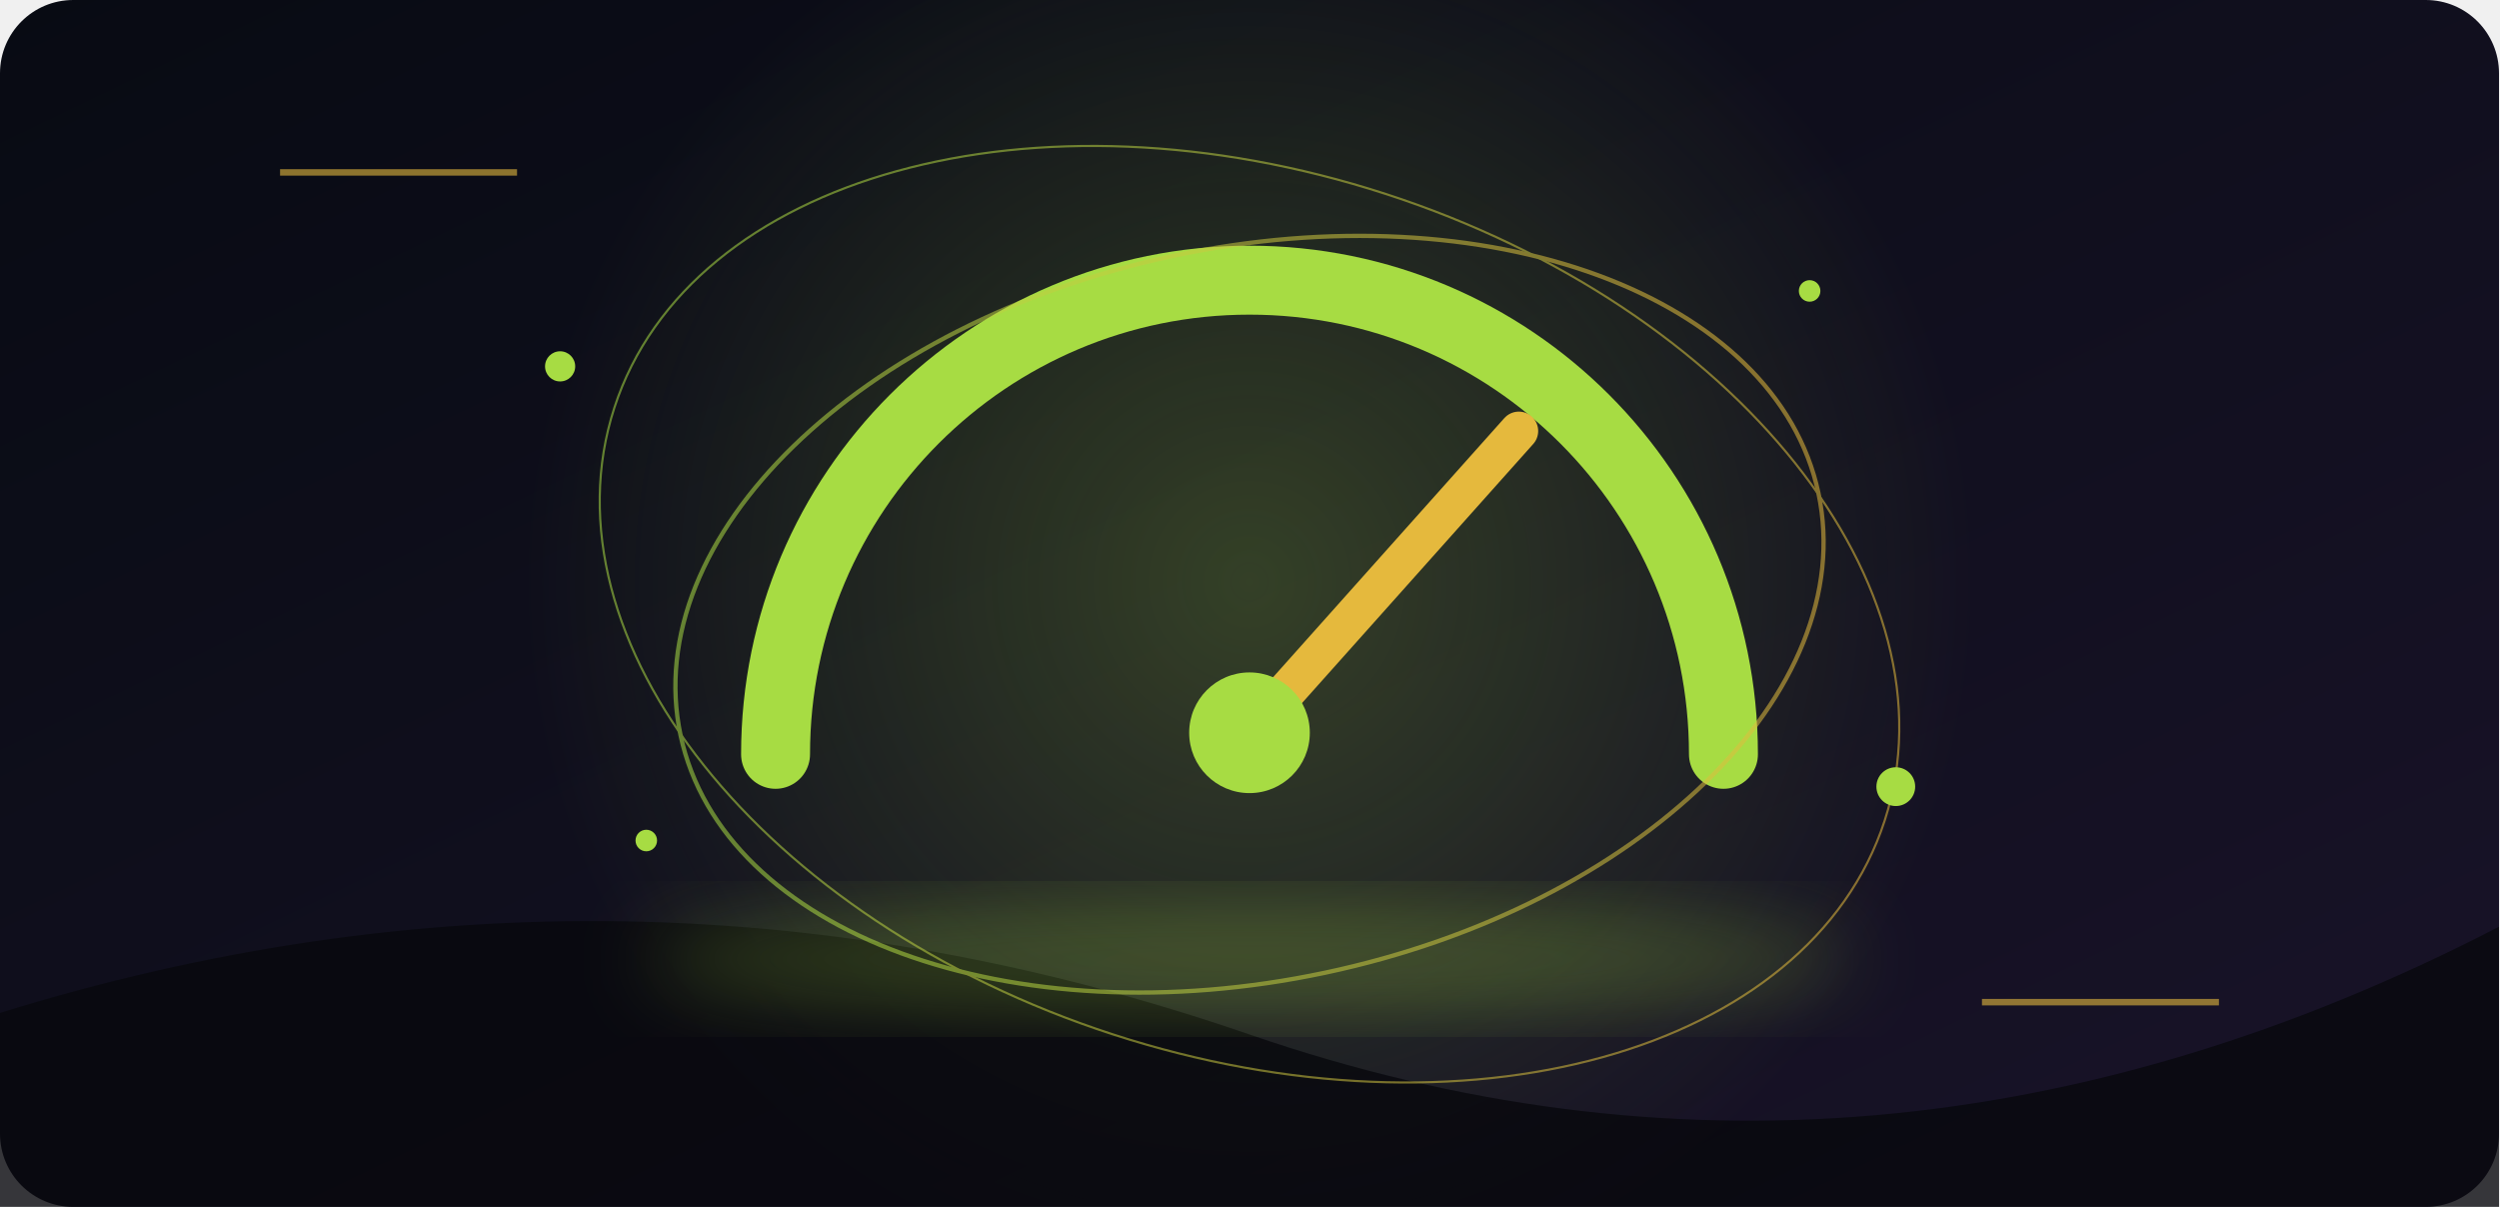
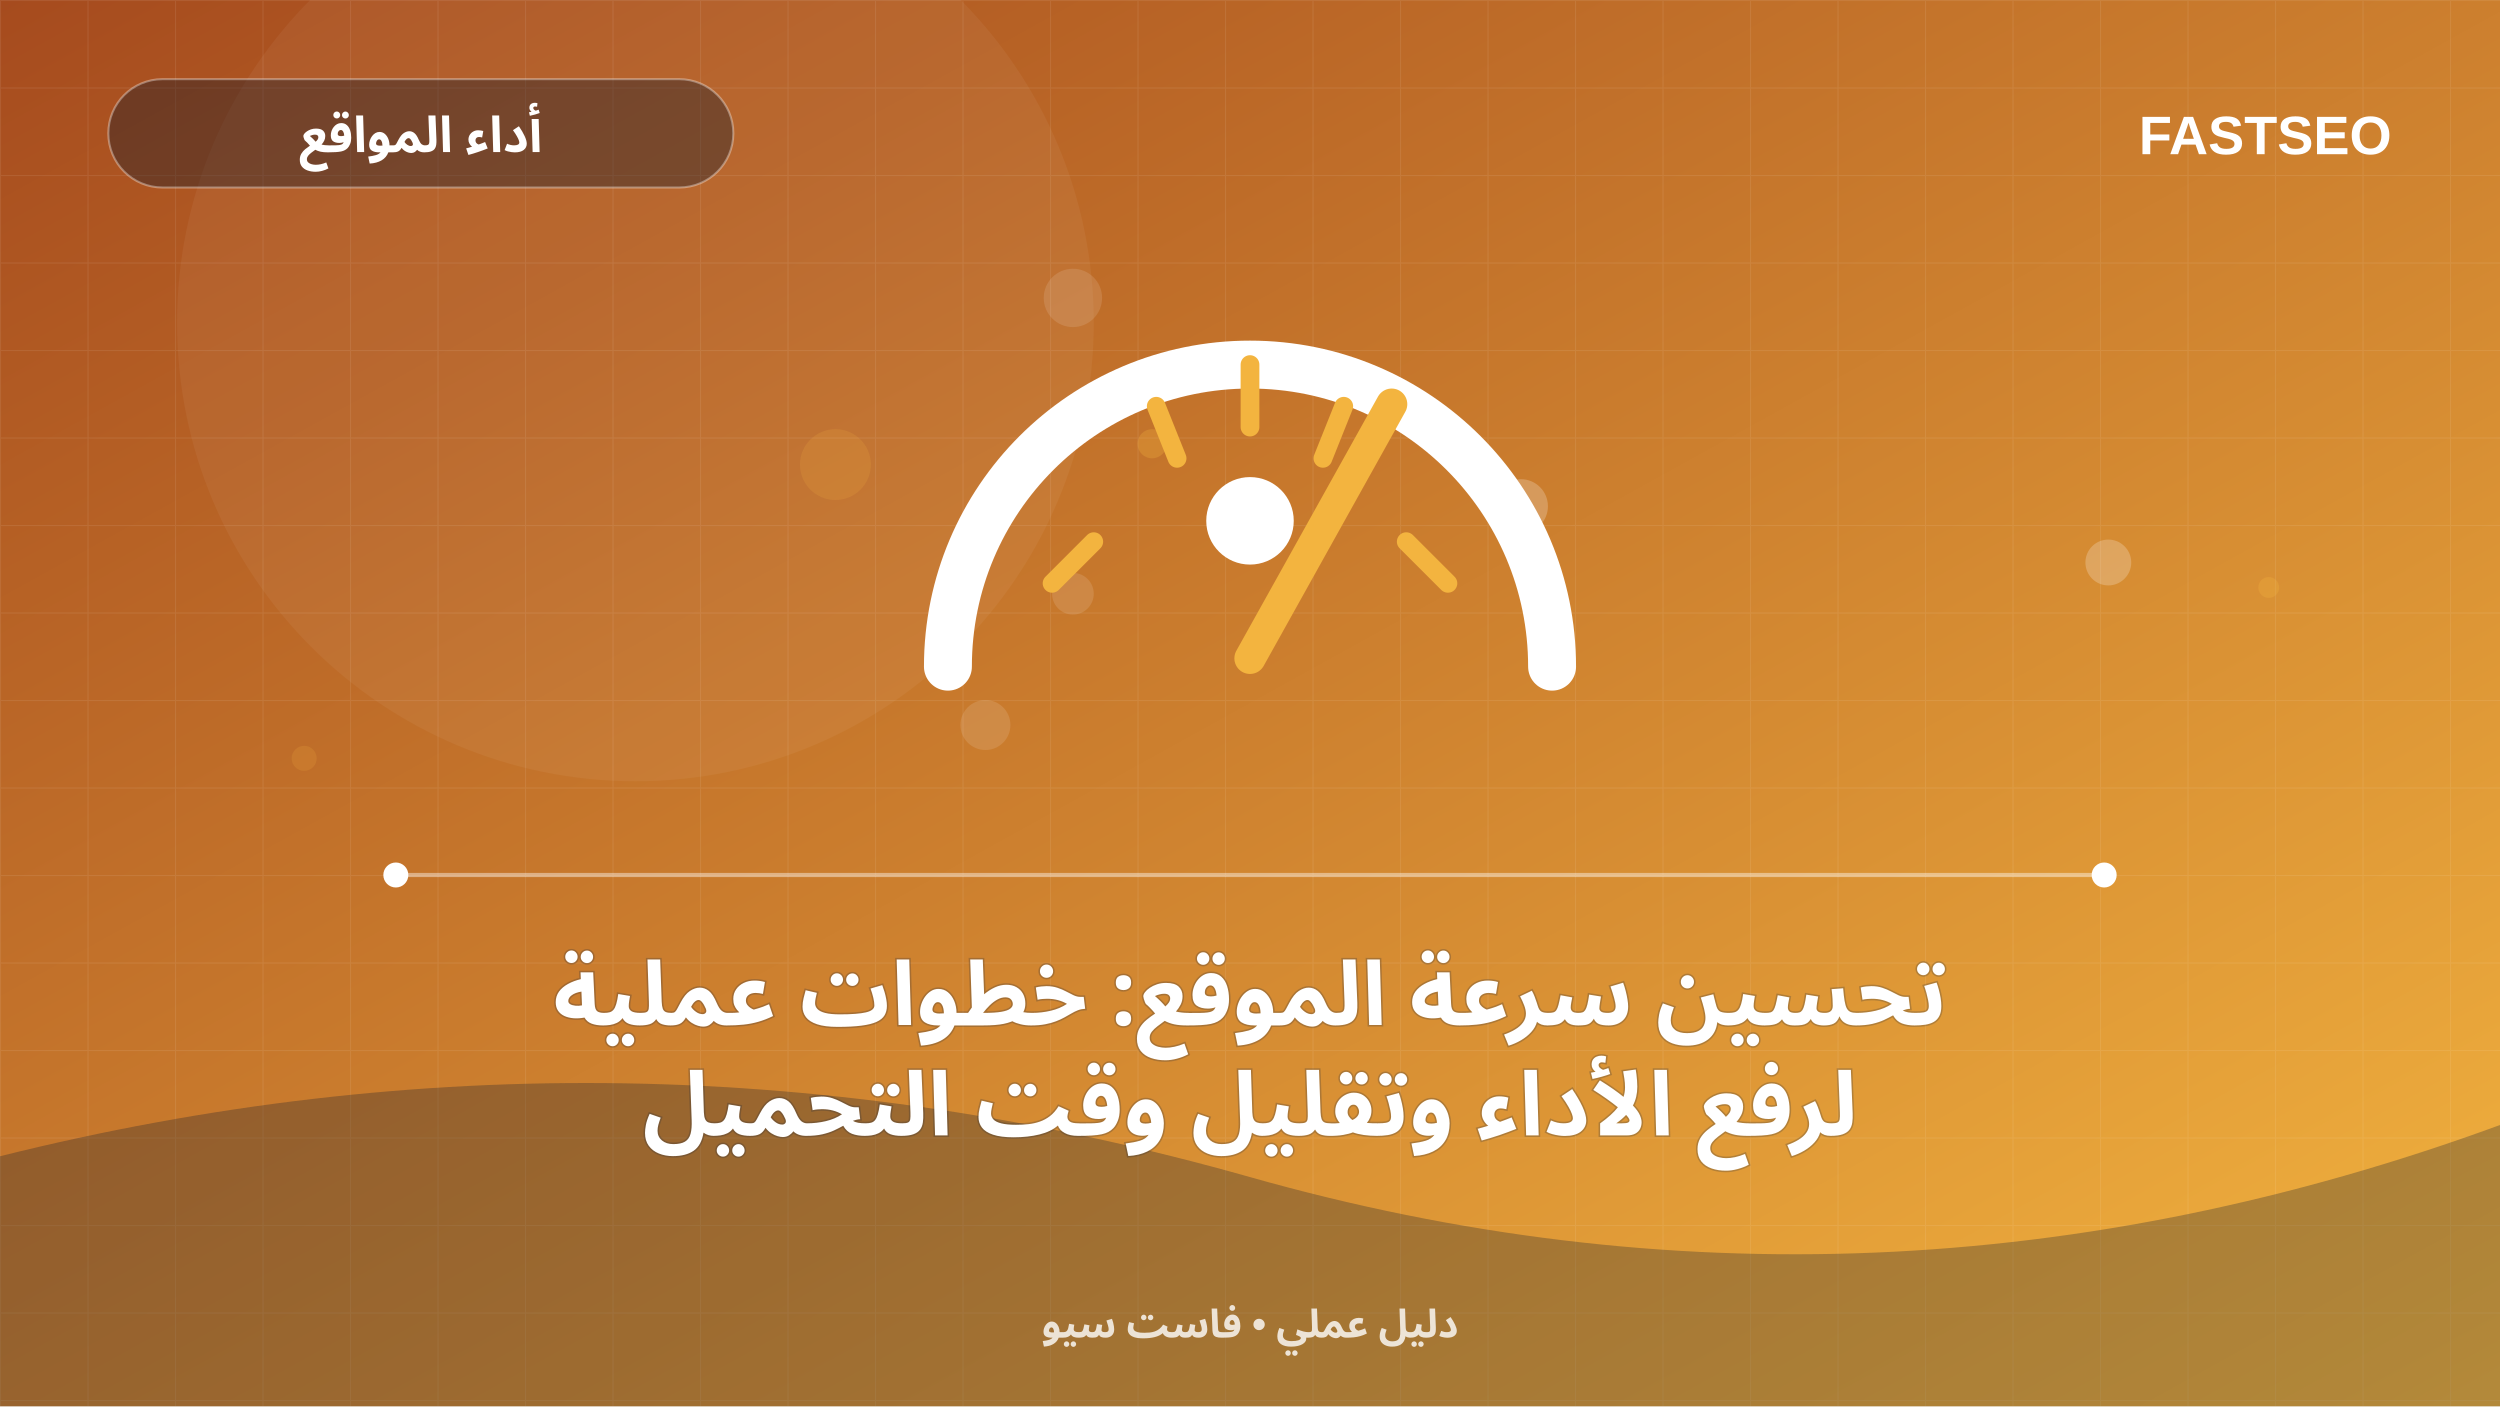
- <svg xmlns="http://www.w3.org/2000/svg" viewBox="0 0 1160 560" role="img" aria-label="تحسين سرعة الموقع: خطوات عملية لرفع الأداء وتقليل وقت التحميل">
+ <svg xmlns="http://www.w3.org/2000/svg" width="1200" height="675" viewBox="0 0 1200 675" role="img" aria-labelledby="t dsc">
  <defs>
-     <linearGradient id="bg" x2="1" y2="1">
-       <stop stop-color="#080b13" />
-       <stop offset="1" stop-color="#191329" />
+     <linearGradient id="bg" x1="0" y1="0" x2="1" y2="1">
+       <stop stop-color="#A64B1E" />
+       <stop offset="1" stop-color="#F3B43F" />
    </linearGradient>
-     <linearGradient id="glow">
-       <stop stop-color="#a7dc43" />
-       <stop offset="1" stop-color="#e5b93d" />
-     </linearGradient>
-     <radialGradient id="light">
-       <stop stop-color="#a7dc43" stop-opacity=".24" />
-       <stop offset="1" stop-color="#a7dc43" stop-opacity="0" />
-     </radialGradient>
-     <filter id="shadow">
-       <feGaussianBlur stdDeviation="18" />
-     </filter>
+     <pattern id="g" width="42" height="42" patternUnits="userSpaceOnUse">
+       <path d="M42 0H0V42" fill="none" stroke="#fff" stroke-opacity=".08" />
+     </pattern>
+     <style>.headline{fill:#fff;font-family:'Noto Sans Arabic',Tahoma,Arial,sans-serif;font-size:43px;font-weight:900;paint-order:stroke;stroke:#10213B;stroke-opacity:.22;stroke-width:1.5px}</style>
  </defs>
-   <rect width="1160" height="560" rx="34" fill="url(#bg)" />
-   <circle cx="580" cy="270" r="340" fill="url(#light)" />
-   <path d="M0 470 Q290 380 580 480T1160 430V560H0Z" fill="#07080d" opacity=".8" />
-   <ellipse cx="580" cy="445" rx="280" ry="30" fill="#a7dc43" opacity=".22" filter="url(#shadow)" />
-   <path d="M360 350a220 220 0 0 1 440 0" fill="none" stroke="#a7dc43" stroke-width="32" stroke-linecap="round" />
-   <path d="m580 340 125-140" stroke="#e5b93d" stroke-width="18" stroke-linecap="round" />
-   <circle cx="580" cy="340" r="28" fill="#a7dc43" />
-   <g fill="none" stroke="url(#glow)" opacity=".55">
-     <ellipse cx="580" cy="285" rx="270" ry="170" stroke-width="2" transform="rotate(-12 580 285)" />
-     <ellipse cx="580" cy="285" rx="310" ry="205" stroke-width="1" transform="rotate(18 580 285)" />
+   <rect width="1200" height="675" fill="url(#bg)" />
+   <rect width="1200" height="675" fill="url(#g)" />
+   <circle cx="305" cy="155" r="220" fill="#fff" opacity=".05" />
+   <circle cx="515" cy="285" r="10" fill="#fff" opacity="0.12" />
+   <circle cx="401" cy="223" r="17" fill="#F3B43F" opacity="0.17" />
+   <circle cx="1012" cy="270" r="11" fill="#fff" opacity="0.22" />
+   <circle cx="1089" cy="282" r="5" fill="#F3B43F" opacity="0.27" />
+   <circle cx="473" cy="348" r="12" fill="#fff" opacity="0.12" />
+   <circle cx="146" cy="364" r="6" fill="#F3B43F" opacity="0.17" />
+   <circle cx="730" cy="243" r="13" fill="#fff" opacity="0.22" />
+   <circle cx="553" cy="213" r="7" fill="#F3B43F" opacity="0.27" />
+   <circle cx="515" cy="143" r="14" fill="#fff" opacity="0.12" />
+   <path d="M0 555Q300 480 600 565T1200 540V675H0Z" fill="#07152B" opacity=".27" />
+   <g font-family="'Noto Sans Arabic',Tahoma,Arial,sans-serif">
+     <rect x="52" y="38" width="300" height="52" rx="26" fill="#07152B" fill-opacity=".36" stroke="#fff" stroke-opacity=".35" />
+     <text x="202" y="73" text-anchor="middle" fill="#fff" font-size="24" font-weight="800" direction="rtl">أداء المواقع</text>
+     <text x="1148" y="74" text-anchor="end" fill="#fff" font-size="26" font-weight="900">FASTSEO</text>
+     <g transform="translate(600 250)">
+       <path d="M-145 70A145 145 0 0 1 145 70" fill="none" stroke="#fff" stroke-width="23" stroke-linecap="round" />
+       <path d="M0 66L68 -56" stroke="#F3B43F" stroke-width="15" stroke-linecap="round" />
+       <circle r="21" fill="#fff" />
+       <path d="M-95 30L-75 10M-45 -55L-35 -30M0 -75V-45M45 -55L35 -30M95 30L75 10" stroke="#F3B43F" stroke-width="9" stroke-linecap="round" />
+     </g>
+     <path d="M190 420H1010" stroke="#fff" stroke-opacity=".42" stroke-width="2" />
+     <circle cx="190" cy="420" r="6" fill="#fff" />
+     <circle cx="1010" cy="420" r="6" fill="#fff" />
+     <text class="headline" x="600" y="492" text-anchor="middle" direction="rtl" unicode-bidi="plaintext">تحسين سرعة الموقع: خطوات عملية</text>
+     <text class="headline" x="600" y="545" text-anchor="middle" direction="rtl" unicode-bidi="plaintext">لرفع الأداء وتقليل وقت التحميل</text>
+     <text x="600" y="642" text-anchor="middle" fill="#fff" opacity=".8" font-size="19" font-weight="700" direction="rtl">دليل عملي • فاست سيو</text>
  </g>
-   <g fill="#a7dc43">
-     <circle cx="260" cy="170" r="7" />
-     <circle cx="880" cy="365" r="9" />
-     <circle cx="840" cy="135" r="5" />
-     <circle cx="300" cy="390" r="5" />
-   </g>
-   <path d="M130 80h110M920 465h110" stroke="#e5b93d" stroke-width="3" opacity=".6" />
</svg>
